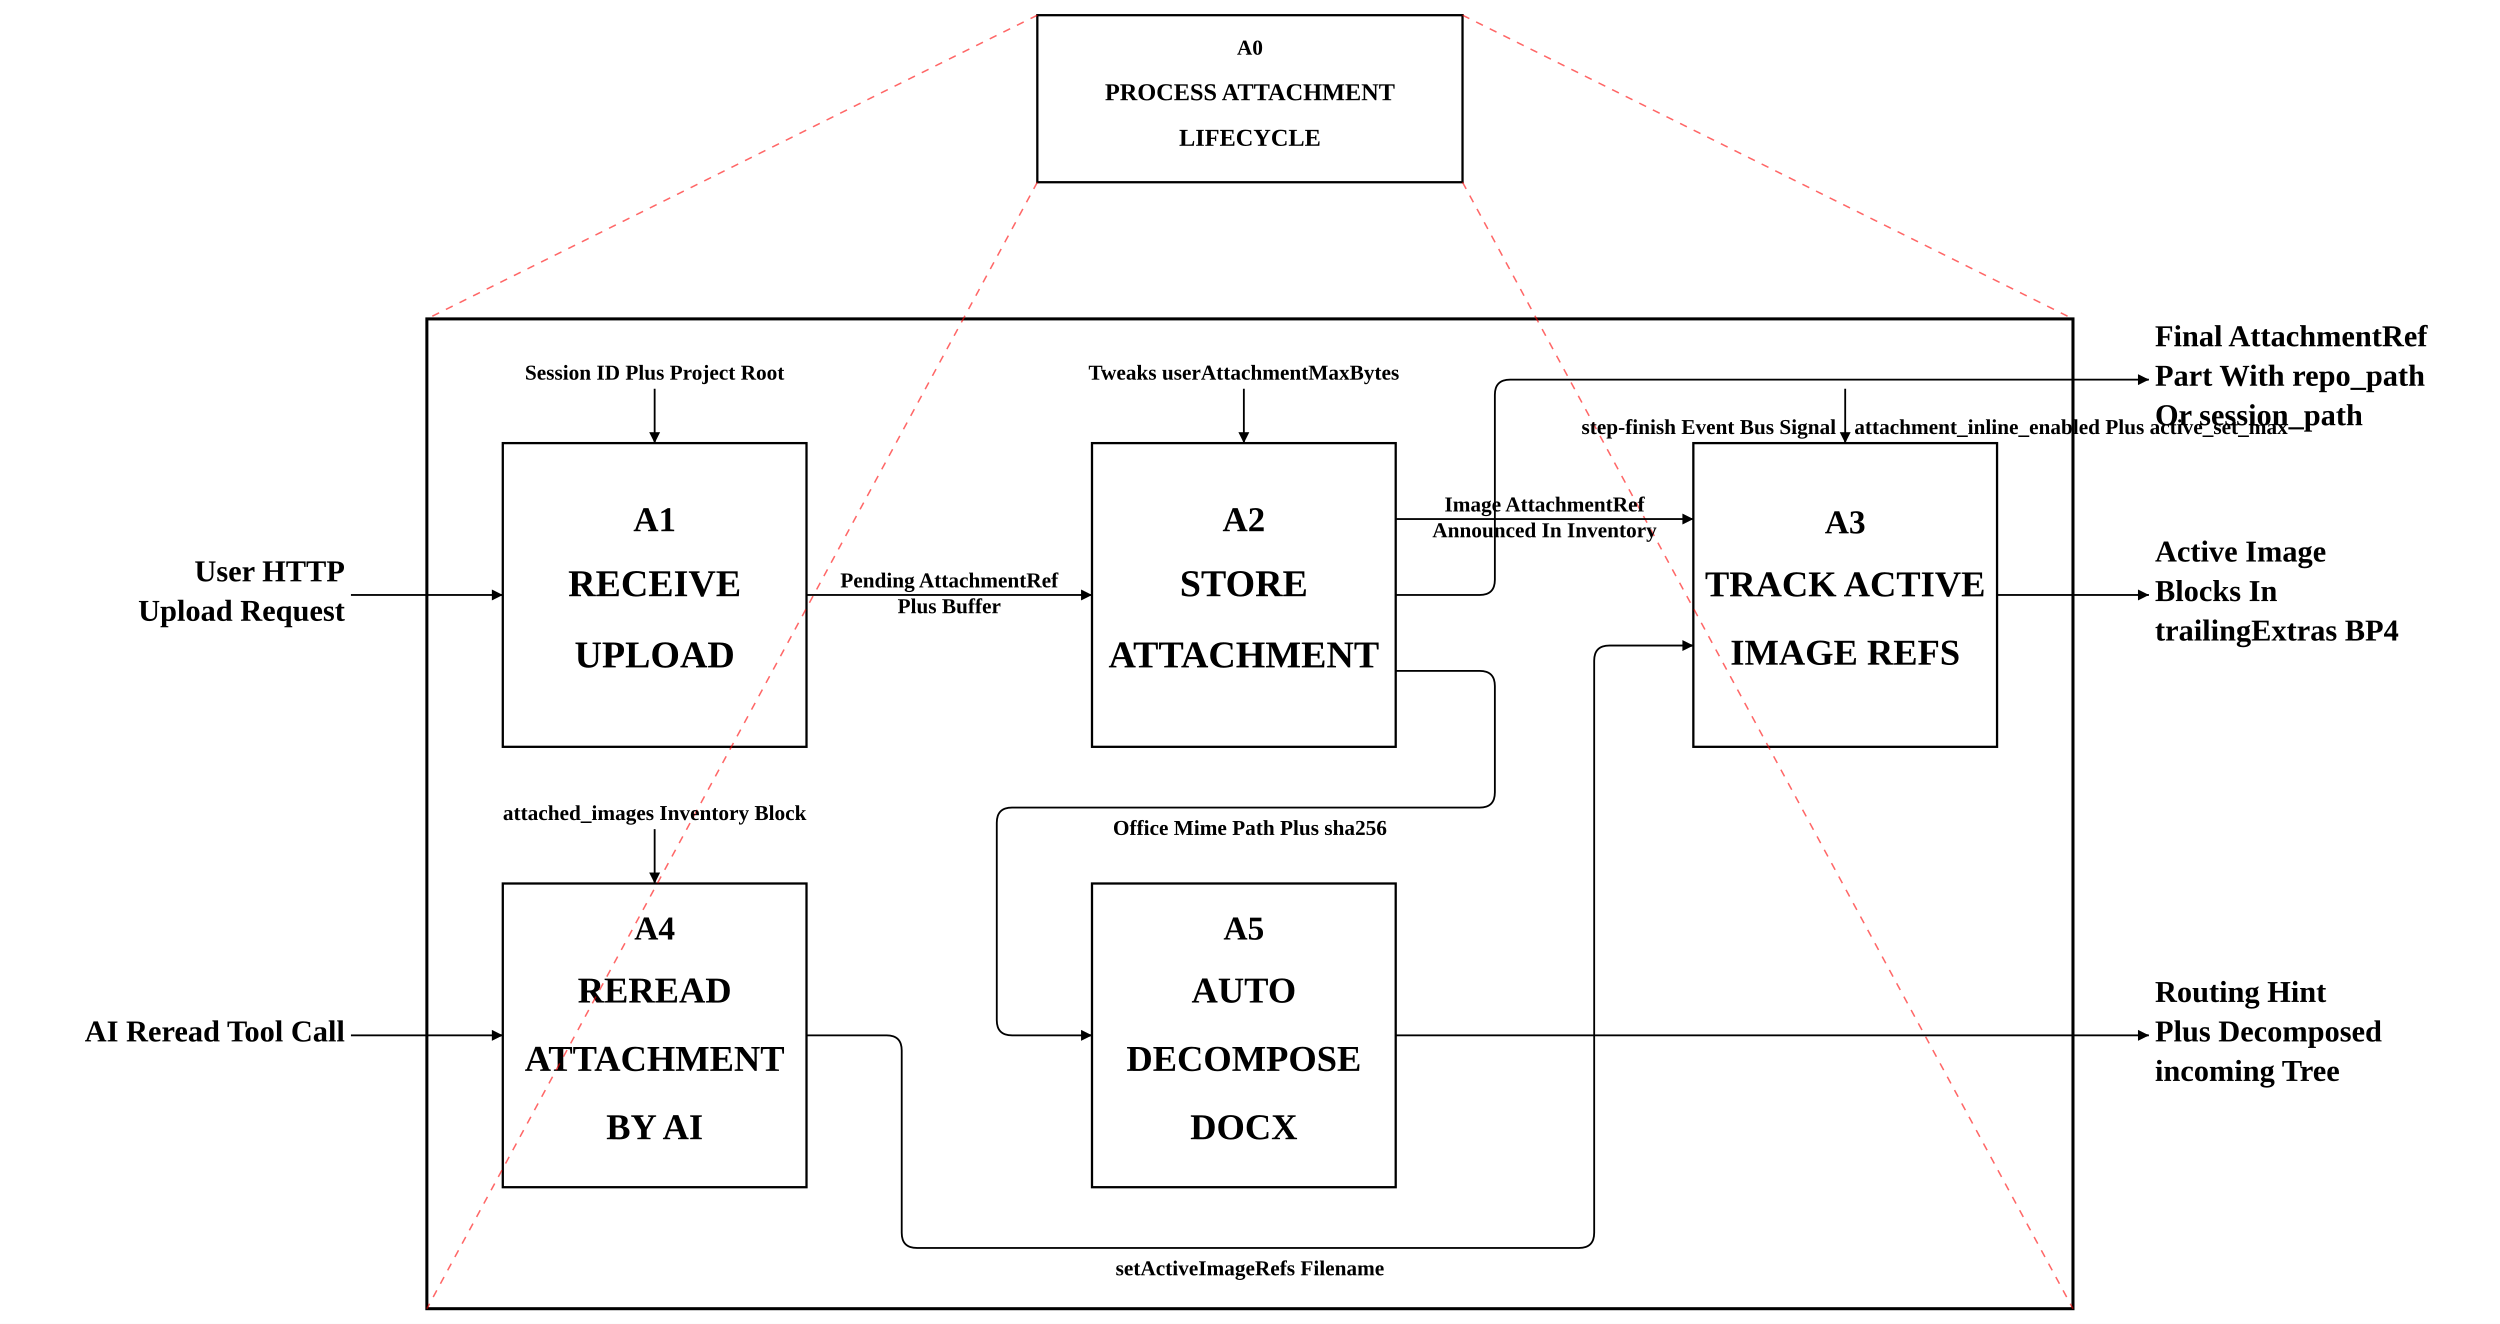
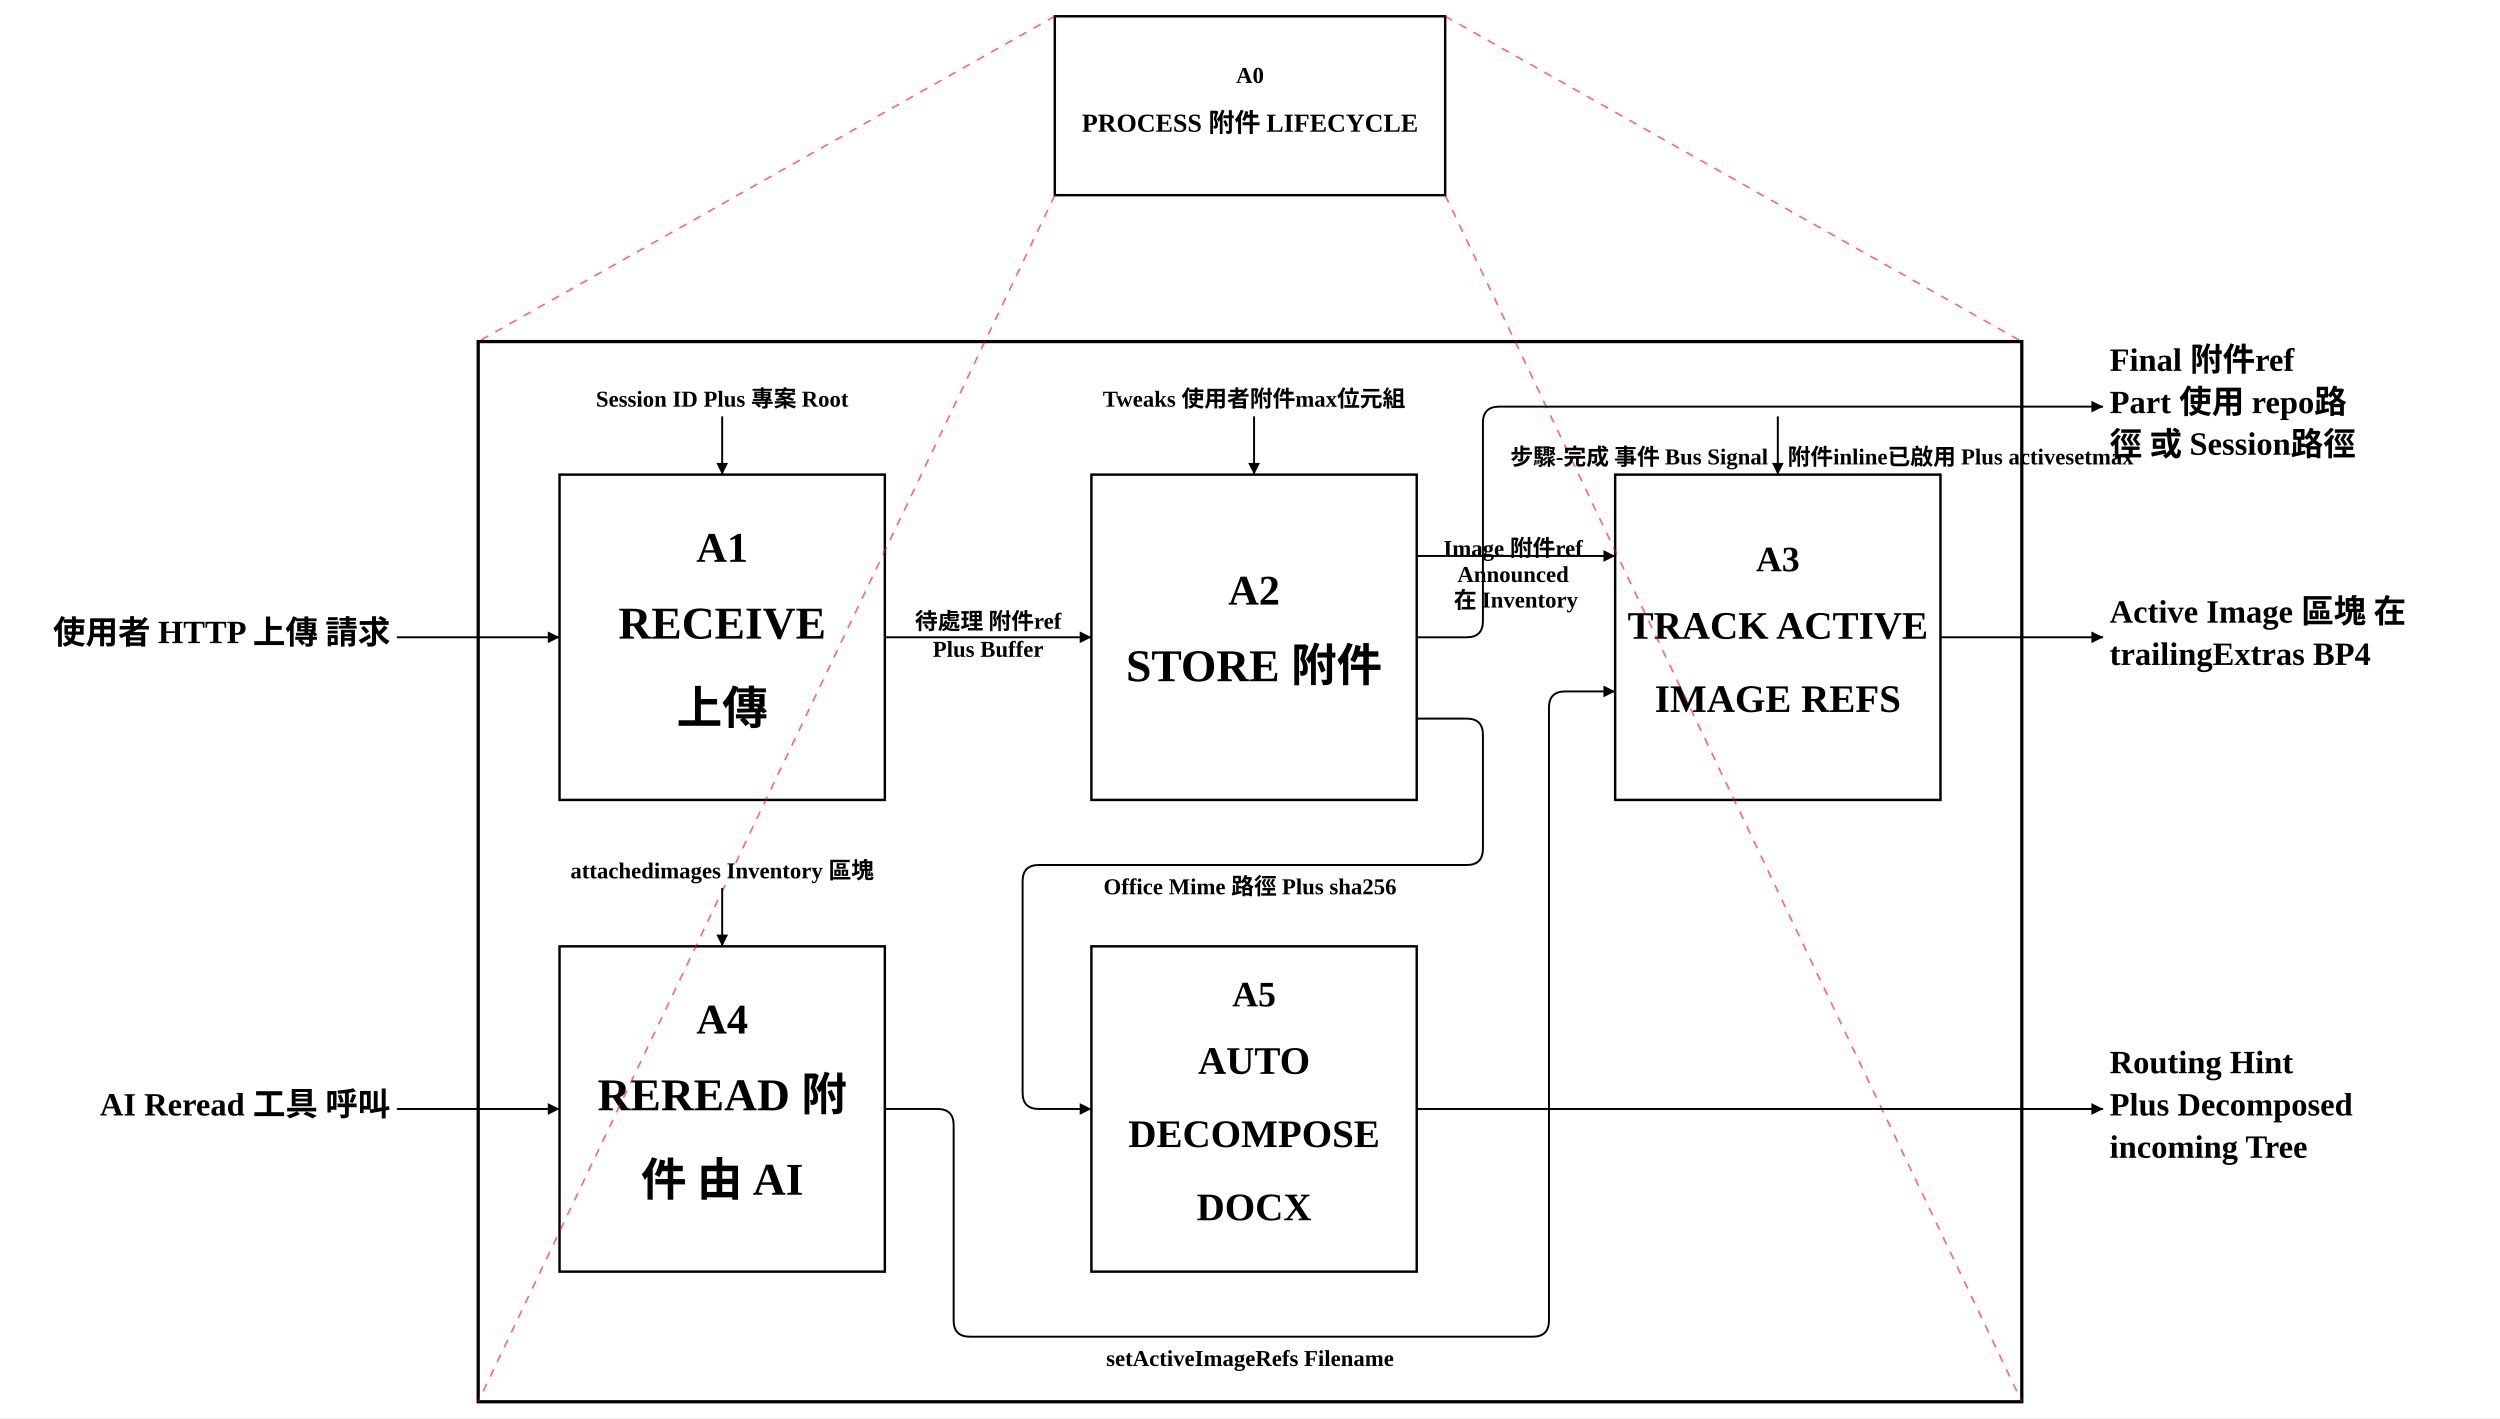
- <svg xmlns="http://www.w3.org/2000/svg" width="1646.3" height="871.8" viewBox="-201.1 -171.8 1646.3 871.8">
+ <svg xmlns="http://www.w3.org/2000/svg" width="1537.0" height="871.8" viewBox="-214.0 -171.8 1537.0 871.8">
  <defs>
    <marker id="arrow" viewBox="0 0 10 10" refX="10" refY="5" markerWidth="6" markerHeight="6" orient="auto-start-reverse">
      <path d="M 0 0 L 10 5 L 0 10 z" fill="black" />
    </marker>
    <marker id="call_arrow" viewBox="0 0 10 10" refX="10" refY="5" markerWidth="8" markerHeight="8" orient="auto-start-reverse">
      <path d="M 0 0 L 10 5 L 0 10 M 0 2 L 6 5 L 0 8" fill="none" stroke="black" stroke-width="1" />
    </marker>
  </defs>
-   <rect x="-201.1" y="-171.8" width="1646.3" height="871.8" fill="white" />
+   <rect x="-214.0" y="-171.8" width="1537.0" height="871.8" fill="white" />
  <rect x="130.0" y="120.0" width="200.0" height="200.0" stroke="black" fill="white" stroke-width="1.5" data-id="A1" />
-   <text x="230.0" y="178.0" text-anchor="middle" font-size="23" font-weight="bold" font-family="'Times New Roman', 'BiauKai', 'DFKai-SB', '標楷體', 'KaiTi', serif" data-id="A1">A1</text>
-   <text x="230.0" y="220.8" text-anchor="middle" font-size="25" font-weight="bold" font-family="'Times New Roman', 'BiauKai', 'DFKai-SB', '標楷體', 'KaiTi', serif" data-id="A1">RECEIVE</text>
-   <text x="230.0" y="267.7" text-anchor="middle" font-size="25" font-weight="bold" font-family="'Times New Roman', 'BiauKai', 'DFKai-SB', '標楷體', 'KaiTi', serif" data-id="A1">UPLOAD</text>
-   <rect x="518.0" y="120.0" width="200.0" height="200.0" stroke="black" fill="white" stroke-width="1.5" data-id="A2" />
-   <text x="618.0" y="178.0" text-anchor="middle" font-size="23" font-weight="bold" font-family="'Times New Roman', 'BiauKai', 'DFKai-SB', '標楷體', 'KaiTi', serif" data-id="A2">A2</text>
-   <text x="618.0" y="220.8" text-anchor="middle" font-size="25" font-weight="bold" font-family="'Times New Roman', 'BiauKai', 'DFKai-SB', '標楷體', 'KaiTi', serif" data-id="A2">STORE</text>
-   <text x="618.0" y="267.7" text-anchor="middle" font-size="25" font-weight="bold" font-family="'Times New Roman', 'BiauKai', 'DFKai-SB', '標楷體', 'KaiTi', serif" data-id="A2">ATTACHMENT</text>
-   <rect x="914.0" y="120.0" width="200.0" height="200.0" stroke="black" fill="white" stroke-width="1.5" data-id="A3" />
-   <text x="1014.0" y="179.4" text-anchor="middle" font-size="22" font-weight="bold" font-family="'Times New Roman', 'BiauKai', 'DFKai-SB', '標楷體', 'KaiTi', serif" data-id="A3">A3</text>
-   <text x="1014.0" y="220.9" text-anchor="middle" font-size="24" font-weight="bold" font-family="'Times New Roman', 'BiauKai', 'DFKai-SB', '標楷體', 'KaiTi', serif" data-id="A3">TRACK ACTIVE</text>
-   <text x="1014.0" y="265.9" text-anchor="middle" font-size="24" font-weight="bold" font-family="'Times New Roman', 'BiauKai', 'DFKai-SB', '標楷體', 'KaiTi', serif" data-id="A3">IMAGE REFS</text>
+   <text x="230.0" y="173.6" text-anchor="middle" font-size="26" font-weight="bold" font-family="'Times New Roman', 'BiauKai', 'DFKai-SB', '標楷體', 'KaiTi', serif" data-id="A1">A1</text>
+   <text x="230.0" y="220.8" text-anchor="middle" font-size="28" font-weight="bold" font-family="'Times New Roman', 'BiauKai', 'DFKai-SB', '標楷體', 'KaiTi', serif" data-id="A1">RECEIVE</text>
+   <text x="230.0" y="273.3" text-anchor="middle" font-size="28" font-weight="bold" font-family="'Times New Roman', 'BiauKai', 'DFKai-SB', '標楷體', 'KaiTi', serif" data-id="A1">上傳</text>
+   <rect x="457.0" y="120.0" width="200.0" height="200.0" stroke="black" fill="white" stroke-width="1.5" data-id="A2" />
+   <text x="557.0" y="199.9" text-anchor="middle" font-size="26" font-weight="bold" font-family="'Times New Roman', 'BiauKai', 'DFKai-SB', '標楷體', 'KaiTi', serif" data-id="A2">A2</text>
+   <text x="557.0" y="247.0" text-anchor="middle" font-size="28" font-weight="bold" font-family="'Times New Roman', 'BiauKai', 'DFKai-SB', '標楷體', 'KaiTi', serif" data-id="A2">STORE 附件</text>
+   <rect x="779.0" y="120.0" width="200.0" height="200.0" stroke="black" fill="white" stroke-width="1.5" data-id="A3" />
+   <text x="879.0" y="179.4" text-anchor="middle" font-size="22" font-weight="bold" font-family="'Times New Roman', 'BiauKai', 'DFKai-SB', '標楷體', 'KaiTi', serif" data-id="A3">A3</text>
+   <text x="879.0" y="220.9" text-anchor="middle" font-size="24" font-weight="bold" font-family="'Times New Roman', 'BiauKai', 'DFKai-SB', '標楷體', 'KaiTi', serif" data-id="A3">TRACK ACTIVE</text>
+   <text x="879.0" y="265.9" text-anchor="middle" font-size="24" font-weight="bold" font-family="'Times New Roman', 'BiauKai', 'DFKai-SB', '標楷體', 'KaiTi', serif" data-id="A3">IMAGE REFS</text>
  <rect x="130.0" y="410.0" width="200.0" height="200.0" stroke="black" fill="white" stroke-width="1.5" data-id="A4" />
-   <text x="230.0" y="446.9" text-anchor="middle" font-size="22" font-weight="bold" font-family="'Times New Roman', 'BiauKai', 'DFKai-SB', '標楷體', 'KaiTi', serif" data-id="A4">A4</text>
-   <text x="230.0" y="488.4" text-anchor="middle" font-size="24" font-weight="bold" font-family="'Times New Roman', 'BiauKai', 'DFKai-SB', '標楷體', 'KaiTi', serif" data-id="A4">REREAD</text>
-   <text x="230.0" y="533.4" text-anchor="middle" font-size="24" font-weight="bold" font-family="'Times New Roman', 'BiauKai', 'DFKai-SB', '標楷體', 'KaiTi', serif" data-id="A4">ATTACHMENT</text>
-   <text x="230.0" y="578.4" text-anchor="middle" font-size="24" font-weight="bold" font-family="'Times New Roman', 'BiauKai', 'DFKai-SB', '標楷體', 'KaiTi', serif" data-id="A4">BY AI</text>
-   <rect x="518.0" y="410.0" width="200.0" height="200.0" stroke="black" fill="white" stroke-width="1.5" data-id="A5" />
-   <text x="618.0" y="446.9" text-anchor="middle" font-size="22" font-weight="bold" font-family="'Times New Roman', 'BiauKai', 'DFKai-SB', '標楷體', 'KaiTi', serif" data-id="A5">A5</text>
-   <text x="618.0" y="488.4" text-anchor="middle" font-size="24" font-weight="bold" font-family="'Times New Roman', 'BiauKai', 'DFKai-SB', '標楷體', 'KaiTi', serif" data-id="A5">AUTO</text>
-   <text x="618.0" y="533.4" text-anchor="middle" font-size="24" font-weight="bold" font-family="'Times New Roman', 'BiauKai', 'DFKai-SB', '標楷體', 'KaiTi', serif" data-id="A5">DECOMPOSE</text>
-   <text x="618.0" y="578.4" text-anchor="middle" font-size="24" font-weight="bold" font-family="'Times New Roman', 'BiauKai', 'DFKai-SB', '標楷體', 'KaiTi', serif" data-id="A5">DOCX</text>
-   <rect x="80.0" y="38.2" width="1084.0" height="651.8" stroke="black" fill="none" stroke-width="2" />
-   <rect x="482.0" y="-161.8" width="280.0" height="110.0" stroke="black" fill="white" stroke-width="1.5" data-id="A0" />
-   <text x="622.0" y="-135.8" text-anchor="middle" font-size="14" font-weight="bold" font-family="'Times New Roman', 'BiauKai', 'DFKai-SB', '標楷體', 'KaiTi', serif" data-id="A0">A0</text>
-   <text x="622.0" y="-105.8" text-anchor="middle" font-size="16" font-weight="bold" font-family="'Times New Roman', 'BiauKai', 'DFKai-SB', '標楷體', 'KaiTi', serif" data-id="A0">PROCESS ATTACHMENT</text>
-   <text x="622.0" y="-75.8" text-anchor="middle" font-size="16" font-weight="bold" font-family="'Times New Roman', 'BiauKai', 'DFKai-SB', '標楷體', 'KaiTi', serif" data-id="A0">LIFECYCLE</text>
-   <line x1="482.0" y1="-161.8" x2="80.0" y2="38.2" stroke="red" stroke-dasharray="5,5" stroke-width="1.0" opacity="0.6" />
-   <line x1="762.0" y1="-161.8" x2="1164.0" y2="38.2" stroke="red" stroke-dasharray="5,5" stroke-width="1.0" opacity="0.6" />
-   <line x1="482.0" y1="-51.8" x2="80.0" y2="690.0" stroke="red" stroke-dasharray="5,5" stroke-width="1.0" opacity="0.6" />
-   <line x1="762.0" y1="-51.8" x2="1164.0" y2="690.0" stroke="red" stroke-dasharray="5,5" stroke-width="1.0" opacity="0.6" />
-   <path d="M 330.0 220.0 L 518.0 220.0" stroke="black" stroke-width="1.2" data-arrow-id="m3_ref_to_store" data-waypoints="330.0,220.0 518.0,220.0" marker-end="url(#arrow)" fill="none" />
-   <path d="M 718.0 170.0 L 914.0 170.0" stroke="black" stroke-width="1.2" data-arrow-id="m6_image_to_track" data-waypoints="718.0,170.0 914.0,170.0" marker-end="url(#arrow)" fill="none" />
-   <path d="M 330.0 510.0 L 382.7 510.0 Q 392.7 510.0 392.7 520.0 L 392.7 640.0 Q 392.7 650.0 402.7 650.0 L 838.7 650.0 Q 848.7 650.0 848.7 640.0 L 848.7 263.3 Q 848.7 253.3 858.7 253.3 L 914.0 253.3" stroke="black" stroke-width="1.2" data-arrow-id="m10_voucher_to_track" data-waypoints="330.0,510.0 392.7,510.0 392.7,650.0 848.7,650.0 848.7,253.3 914.0,253.3" marker-end="url(#arrow)" fill="none" />
-   <path d="M 718.0 270.0 L 773.3 270.0 Q 783.3 270.0 783.3 280.0 L 783.3 350.0 Q 783.3 360.0 773.3 360.0 L 465.3 360.0 Q 455.3 360.0 455.3 370.0 L 455.3 500.0 Q 455.3 510.0 465.3 510.0 L 518.0 510.0" stroke="black" stroke-width="1.2" data-arrow-id="m7_office_to_dec" data-waypoints="718.0,270.0 783.3,270.0 783.3,360.0 455.3,360.0 455.3,510.0 518.0,510.0" marker-end="url(#arrow)" fill="none" />
+   <text x="230.0" y="463.6" text-anchor="middle" font-size="26" font-weight="bold" font-family="'Times New Roman', 'BiauKai', 'DFKai-SB', '標楷體', 'KaiTi', serif" data-id="A4">A4</text>
+   <text x="230.0" y="510.8" text-anchor="middle" font-size="28" font-weight="bold" font-family="'Times New Roman', 'BiauKai', 'DFKai-SB', '標楷體', 'KaiTi', serif" data-id="A4">REREAD 附</text>
+   <text x="230.0" y="563.3" text-anchor="middle" font-size="28" font-weight="bold" font-family="'Times New Roman', 'BiauKai', 'DFKai-SB', '標楷體', 'KaiTi', serif" data-id="A4">件 由 AI</text>
+   <rect x="457.0" y="410.0" width="200.0" height="200.0" stroke="black" fill="white" stroke-width="1.5" data-id="A5" />
+   <text x="557.0" y="446.9" text-anchor="middle" font-size="22" font-weight="bold" font-family="'Times New Roman', 'BiauKai', 'DFKai-SB', '標楷體', 'KaiTi', serif" data-id="A5">A5</text>
+   <text x="557.0" y="488.4" text-anchor="middle" font-size="24" font-weight="bold" font-family="'Times New Roman', 'BiauKai', 'DFKai-SB', '標楷體', 'KaiTi', serif" data-id="A5">AUTO</text>
+   <text x="557.0" y="533.4" text-anchor="middle" font-size="24" font-weight="bold" font-family="'Times New Roman', 'BiauKai', 'DFKai-SB', '標楷體', 'KaiTi', serif" data-id="A5">DECOMPOSE</text>
+   <text x="557.0" y="578.4" text-anchor="middle" font-size="24" font-weight="bold" font-family="'Times New Roman', 'BiauKai', 'DFKai-SB', '標楷體', 'KaiTi', serif" data-id="A5">DOCX</text>
+   <rect x="80.0" y="38.2" width="949.0" height="651.8" stroke="black" fill="none" stroke-width="2" />
+   <rect x="434.5" y="-161.8" width="240.0" height="110.0" stroke="black" fill="white" stroke-width="1.5" data-id="A0" />
+   <text x="554.5" y="-120.8" text-anchor="middle" font-size="14" font-weight="bold" font-family="'Times New Roman', 'BiauKai', 'DFKai-SB', '標楷體', 'KaiTi', serif" data-id="A0">A0</text>
+   <text x="554.5" y="-90.8" text-anchor="middle" font-size="16" font-weight="bold" font-family="'Times New Roman', 'BiauKai', 'DFKai-SB', '標楷體', 'KaiTi', serif" data-id="A0">PROCESS 附件 LIFECYCLE</text>
+   <line x1="434.5" y1="-161.8" x2="80.0" y2="38.2" stroke="red" stroke-dasharray="5,5" stroke-width="1.0" opacity="0.6" />
+   <line x1="674.5" y1="-161.8" x2="1029.0" y2="38.2" stroke="red" stroke-dasharray="5,5" stroke-width="1.0" opacity="0.6" />
+   <line x1="434.5" y1="-51.8" x2="80.0" y2="690.0" stroke="red" stroke-dasharray="5,5" stroke-width="1.0" opacity="0.6" />
+   <line x1="674.5" y1="-51.8" x2="1029.0" y2="690.0" stroke="red" stroke-dasharray="5,5" stroke-width="1.0" opacity="0.6" />
+   <path d="M 330.0 220.0 L 457.0 220.0" stroke="black" stroke-width="1.2" data-arrow-id="m3_ref_to_store" data-waypoints="330.0,220.0 457.0,220.0" marker-end="url(#arrow)" fill="none" />
+   <path d="M 657.0 170.0 L 779.0 170.0" stroke="black" stroke-width="1.2" data-arrow-id="m6_image_to_track" data-waypoints="657.0,170.0 779.0,170.0" marker-end="url(#arrow)" fill="none" />
+   <path d="M 330.0 510.0 L 362.3 510.0 Q 372.3 510.0 372.3 520.0 L 372.3 640.0 Q 372.3 650.0 382.3 650.0 L 728.3 650.0 Q 738.3 650.0 738.3 640.0 L 738.3 263.3 Q 738.3 253.3 748.3 253.3 L 779.0 253.3" stroke="black" stroke-width="1.2" data-arrow-id="m10_voucher_to_track" data-waypoints="330.0,510.0 372.3,510.0 372.3,650.0 738.3,650.0 738.3,253.3 779.0,253.3" marker-end="url(#arrow)" fill="none" />
+   <path d="M 657.0 270.0 L 687.7 270.0 Q 697.7 270.0 697.7 280.0 L 697.7 350.0 Q 697.7 360.0 687.7 360.0 L 424.7 360.0 Q 414.7 360.0 414.7 370.0 L 414.7 500.0 Q 414.7 510.0 424.7 510.0 L 457.0 510.0" stroke="black" stroke-width="1.2" data-arrow-id="m7_office_to_dec" data-waypoints="657.0,270.0 697.7,270.0 697.7,360.0 414.7,360.0 414.7,510.0 457.0,510.0" marker-end="url(#arrow)" fill="none" />
  <path d="M 30.0 220.0 L 130.0 220.0" stroke="black" stroke-width="1.2" data-arrow-id="m1_request" data-waypoints="30.0,220.0 130.0,220.0" marker-end="url(#arrow)" fill="none" />
  <path d="M 230.0 84.2 L 230.0 120.0" stroke="black" stroke-width="1.2" data-arrow-id="m2_session_ctx" data-waypoints="230.0,84.2 230.0,120.0" marker-end="url(#arrow)" fill="none" />
-   <path d="M 618.0 84.2 L 618.0 120.0" stroke="black" stroke-width="1.2" data-arrow-id="m4_tweaks" data-waypoints="618.0,84.2 618.0,120.0" marker-end="url(#arrow)" fill="none" />
-   <path d="M 718.0 220.0 L 773.3 220.0 Q 783.3 220.0 783.3 210.0 L 783.3 88.2 Q 783.3 78.2 793.3 78.2 L 1214.0 78.2" stroke="black" stroke-width="1.2" data-arrow-id="m5_paths_out" data-waypoints="718.0,220.0 783.3,220.0 783.3,78.2 1214.0,78.2" marker-end="url(#arrow)" fill="none" />
+   <path d="M 557.0 84.2 L 557.0 120.0" stroke="black" stroke-width="1.2" data-arrow-id="m4_tweaks" data-waypoints="557.0,84.2 557.0,120.0" marker-end="url(#arrow)" fill="none" />
+   <path d="M 657.0 220.0 L 687.7 220.0 Q 697.7 220.0 697.7 210.0 L 697.7 88.2 Q 697.7 78.2 707.7 78.2 L 1079.0 78.2" stroke="black" stroke-width="1.2" data-arrow-id="m5_paths_out" data-waypoints="657.0,220.0 697.7,220.0 697.7,78.2 1079.0,78.2" marker-end="url(#arrow)" fill="none" />
  <path d="M 230.0 374.2 L 230.0 410.0" stroke="black" stroke-width="1.2" data-arrow-id="m8_inventory_to_ai" data-waypoints="230.0,374.2 230.0,410.0" marker-end="url(#arrow)" fill="none" />
  <path d="M 30.0 510.0 L 130.0 510.0" stroke="black" stroke-width="1.2" data-arrow-id="m9_ai_voucher" data-waypoints="30.0,510.0 130.0,510.0" marker-end="url(#arrow)" fill="none" />
-   <path d="M 1114.0 220.0 L 1214.0 220.0" stroke="black" stroke-width="1.2" data-arrow-id="m11_active_to_preface" data-waypoints="1114.0,220.0 1214.0,220.0" marker-end="url(#arrow)" fill="none" />
-   <path d="M 718.0 510.0 L 1214.0 510.0" stroke="black" stroke-width="1.2" data-arrow-id="m12_dec_to_ai" data-waypoints="718.0,510.0 1214.0,510.0" marker-end="url(#arrow)" fill="none" />
-   <path d="M 1014.0 84.2 L 1014.0 120.0" stroke="black" stroke-width="1.2" data-arrow-id="_merged_A3_control" data-waypoints="1014.0,84.2 1014.0,120.0" marker-end="url(#arrow)" fill="none" />
-   <text x="230.0" y="78.2" font-size="14" text-anchor="middle" font-weight="bold" fill="black" font-family="'Times New Roman', 'BiauKai', 'DFKai-SB', '標楷體', 'KaiTi', serif" data-arrow-id="m2_session_ctx">Session ID Plus Project Root</text>
-   <text x="618.0" y="78.2" font-size="14" text-anchor="middle" font-weight="bold" fill="black" font-family="'Times New Roman', 'BiauKai', 'DFKai-SB', '標楷體', 'KaiTi', serif" data-arrow-id="m4_tweaks">Tweaks userAttachmentMaxBytes</text>
-   <text x="230.0" y="368.2" font-size="14" text-anchor="middle" font-weight="bold" fill="black" font-family="'Times New Roman', 'BiauKai', 'DFKai-SB', '標楷體', 'KaiTi', serif" data-arrow-id="m8_inventory_to_ai">attached_images Inventory Block</text>
-   <text x="1008.0" y="114.0" font-size="14" text-anchor="end" font-weight="bold" fill="black" font-family="'Times New Roman', 'BiauKai', 'DFKai-SB', '標楷體', 'KaiTi', serif" data-arrow-id="m13_drain_signal">step-finish Event Bus Signal</text>
-   <text x="1020.0" y="114.0" font-size="14" text-anchor="start" font-weight="bold" fill="black" font-family="'Times New Roman', 'BiauKai', 'DFKai-SB', '標楷體', 'KaiTi', serif" data-arrow-id="m13_drain_signal">attachment_inline_enabled Plus active_set_max</text>
-   <text x="424.0" y="215.0" font-size="14" font-weight="bold" fill="black" text-anchor="middle" font-family="'Times New Roman', 'BiauKai', 'DFKai-SB', '標楷體', 'KaiTi', serif" data-arrow-id="m3_ref_to_store">Pending AttachmentRef</text>
-   <text x="424.0" y="232.0" font-size="14" font-weight="bold" fill="black" text-anchor="middle" font-family="'Times New Roman', 'BiauKai', 'DFKai-SB', '標楷體', 'KaiTi', serif" data-arrow-id="m3_ref_to_store">Plus Buffer</text>
-   <text x="816.0" y="165.0" font-size="14" font-weight="bold" fill="black" text-anchor="middle" font-family="'Times New Roman', 'BiauKai', 'DFKai-SB', '標楷體', 'KaiTi', serif" data-arrow-id="m6_image_to_track">Image AttachmentRef</text>
-   <text x="816.0" y="182.0" font-size="14" font-weight="bold" fill="black" text-anchor="middle" font-family="'Times New Roman', 'BiauKai', 'DFKai-SB', '標楷體', 'KaiTi', serif" data-arrow-id="m6_image_to_track">Announced In Inventory</text>
-   <text x="622.0" y="668.0" font-size="14" font-weight="bold" fill="black" text-anchor="middle" font-family="'Times New Roman', 'BiauKai', 'DFKai-SB', '標楷體', 'KaiTi', serif" data-arrow-id="m10_voucher_to_track">setActiveImageRefs Filename</text>
-   <text x="622.0" y="378.0" font-size="14" font-weight="bold" fill="black" text-anchor="middle" font-family="'Times New Roman', 'BiauKai', 'DFKai-SB', '標楷體', 'KaiTi', serif" data-arrow-id="m7_office_to_dec">Office Mime Path Plus sha256</text>
-   <text x="26.0" y="211.0" font-size="20" text-anchor="end" font-weight="bold" fill="black" font-family="'Times New Roman', 'BiauKai', 'DFKai-SB', '標楷體', 'KaiTi', serif" data-arrow-id="m1_request">User HTTP</text>
-   <text x="26.0" y="237.0" font-size="20" text-anchor="end" font-weight="bold" fill="black" font-family="'Times New Roman', 'BiauKai', 'DFKai-SB', '標楷體', 'KaiTi', serif" data-arrow-id="m1_request">Upload Request</text>
-   <text x="1218.0" y="56.2" font-size="20" text-anchor="start" font-weight="bold" fill="black" font-family="'Times New Roman', 'BiauKai', 'DFKai-SB', '標楷體', 'KaiTi', serif" data-arrow-id="m5_paths_out">Final AttachmentRef</text>
-   <text x="1218.0" y="82.2" font-size="20" text-anchor="start" font-weight="bold" fill="black" font-family="'Times New Roman', 'BiauKai', 'DFKai-SB', '標楷體', 'KaiTi', serif" data-arrow-id="m5_paths_out">Part With repo_path</text>
-   <text x="1218.0" y="108.2" font-size="20" text-anchor="start" font-weight="bold" fill="black" font-family="'Times New Roman', 'BiauKai', 'DFKai-SB', '標楷體', 'KaiTi', serif" data-arrow-id="m5_paths_out">Or session_path</text>
-   <text x="26.0" y="514.0" font-size="20" text-anchor="end" font-weight="bold" fill="black" font-family="'Times New Roman', 'BiauKai', 'DFKai-SB', '標楷體', 'KaiTi', serif" data-arrow-id="m9_ai_voucher">AI Reread Tool Call</text>
-   <text x="1218.0" y="198.0" font-size="20" text-anchor="start" font-weight="bold" fill="black" font-family="'Times New Roman', 'BiauKai', 'DFKai-SB', '標楷體', 'KaiTi', serif" data-arrow-id="m11_active_to_preface">Active Image</text>
-   <text x="1218.0" y="224.0" font-size="20" text-anchor="start" font-weight="bold" fill="black" font-family="'Times New Roman', 'BiauKai', 'DFKai-SB', '標楷體', 'KaiTi', serif" data-arrow-id="m11_active_to_preface">Blocks In</text>
-   <text x="1218.0" y="250.0" font-size="20" text-anchor="start" font-weight="bold" fill="black" font-family="'Times New Roman', 'BiauKai', 'DFKai-SB', '標楷體', 'KaiTi', serif" data-arrow-id="m11_active_to_preface">trailingExtras BP4</text>
-   <text x="1218.0" y="488.0" font-size="20" text-anchor="start" font-weight="bold" fill="black" font-family="'Times New Roman', 'BiauKai', 'DFKai-SB', '標楷體', 'KaiTi', serif" data-arrow-id="m12_dec_to_ai">Routing Hint</text>
-   <text x="1218.0" y="514.0" font-size="20" text-anchor="start" font-weight="bold" fill="black" font-family="'Times New Roman', 'BiauKai', 'DFKai-SB', '標楷體', 'KaiTi', serif" data-arrow-id="m12_dec_to_ai">Plus Decomposed</text>
-   <text x="1218.0" y="540.0" font-size="20" text-anchor="start" font-weight="bold" fill="black" font-family="'Times New Roman', 'BiauKai', 'DFKai-SB', '標楷體', 'KaiTi', serif" data-arrow-id="m12_dec_to_ai">incoming Tree</text>
+   <path d="M 979.0 220.0 L 1079.0 220.0" stroke="black" stroke-width="1.2" data-arrow-id="m11_active_to_preface" data-waypoints="979.0,220.0 1079.0,220.0" marker-end="url(#arrow)" fill="none" />
+   <path d="M 657.0 510.0 L 1079.0 510.0" stroke="black" stroke-width="1.2" data-arrow-id="m12_dec_to_ai" data-waypoints="657.0,510.0 1079.0,510.0" marker-end="url(#arrow)" fill="none" />
+   <path d="M 879.0 84.2 L 879.0 120.0" stroke="black" stroke-width="1.2" data-arrow-id="_merged_A3_control" data-waypoints="879.0,84.2 879.0,120.0" marker-end="url(#arrow)" fill="none" />
+   <text x="230.0" y="78.2" font-size="14" text-anchor="middle" font-weight="bold" fill="black" font-family="'Times New Roman', 'BiauKai', 'DFKai-SB', '標楷體', 'KaiTi', serif" data-arrow-id="m2_session_ctx">Session ID Plus 專案 Root</text>
+   <text x="557.0" y="78.2" font-size="14" text-anchor="middle" font-weight="bold" fill="black" font-family="'Times New Roman', 'BiauKai', 'DFKai-SB', '標楷體', 'KaiTi', serif" data-arrow-id="m4_tweaks">Tweaks 使用者附件max位元組</text>
+   <text x="230.0" y="368.2" font-size="14" text-anchor="middle" font-weight="bold" fill="black" font-family="'Times New Roman', 'BiauKai', 'DFKai-SB', '標楷體', 'KaiTi', serif" data-arrow-id="m8_inventory_to_ai">attachedimages Inventory 區塊</text>
+   <text x="873.0" y="114.0" font-size="14" text-anchor="end" font-weight="bold" fill="black" font-family="'Times New Roman', 'BiauKai', 'DFKai-SB', '標楷體', 'KaiTi', serif" data-arrow-id="m13_drain_signal">步驟-完成 事件 Bus Signal</text>
+   <text x="885.0" y="114.0" font-size="14" text-anchor="start" font-weight="bold" fill="black" font-family="'Times New Roman', 'BiauKai', 'DFKai-SB', '標楷體', 'KaiTi', serif" data-arrow-id="m13_drain_signal">附件inline已啟用 Plus activesetmax</text>
+   <text x="393.5" y="215.0" font-size="14" font-weight="bold" fill="black" text-anchor="middle" font-family="'Times New Roman', 'BiauKai', 'DFKai-SB', '標楷體', 'KaiTi', serif" data-arrow-id="m3_ref_to_store">待處理 附件ref</text>
+   <text x="393.5" y="232.0" font-size="14" font-weight="bold" fill="black" text-anchor="middle" font-family="'Times New Roman', 'BiauKai', 'DFKai-SB', '標楷體', 'KaiTi', serif" data-arrow-id="m3_ref_to_store">Plus Buffer</text>
+   <text x="718.0" y="170.0" font-size="14" font-weight="bold" fill="black" text-anchor="middle" font-family="'Times New Roman', 'BiauKai', 'DFKai-SB', '標楷體', 'KaiTi', serif" data-arrow-id="m6_image_to_track">
+     <tspan x="718.0" dy="0">Image 附件ref</tspan>
+     <tspan x="718.0" dy="16.0">Announced</tspan>
+     <tspan x="718.0" dy="16.0">在 Inventory</tspan>
+   </text>
+   <text x="554.5" y="668.0" font-size="14" font-weight="bold" fill="black" text-anchor="middle" font-family="'Times New Roman', 'BiauKai', 'DFKai-SB', '標楷體', 'KaiTi', serif" data-arrow-id="m10_voucher_to_track">setActiveImageRefs Filename</text>
+   <text x="554.5" y="378.0" font-size="14" font-weight="bold" fill="black" text-anchor="middle" font-family="'Times New Roman', 'BiauKai', 'DFKai-SB', '標楷體', 'KaiTi', serif" data-arrow-id="m7_office_to_dec">Office Mime 路徑 Plus sha256</text>
+   <text x="26.0" y="224.0" font-size="20" text-anchor="end" font-weight="bold" fill="black" font-family="'Times New Roman', 'BiauKai', 'DFKai-SB', '標楷體', 'KaiTi', serif" data-arrow-id="m1_request">使用者 HTTP 上傳 請求</text>
+   <text x="1083.0" y="56.2" font-size="20" text-anchor="start" font-weight="bold" fill="black" font-family="'Times New Roman', 'BiauKai', 'DFKai-SB', '標楷體', 'KaiTi', serif" data-arrow-id="m5_paths_out">Final 附件ref</text>
+   <text x="1083.0" y="82.2" font-size="20" text-anchor="start" font-weight="bold" fill="black" font-family="'Times New Roman', 'BiauKai', 'DFKai-SB', '標楷體', 'KaiTi', serif" data-arrow-id="m5_paths_out">Part 使用 repo路</text>
+   <text x="1083.0" y="108.2" font-size="20" text-anchor="start" font-weight="bold" fill="black" font-family="'Times New Roman', 'BiauKai', 'DFKai-SB', '標楷體', 'KaiTi', serif" data-arrow-id="m5_paths_out">徑 或 Session路徑</text>
+   <text x="26.0" y="514.0" font-size="20" text-anchor="end" font-weight="bold" fill="black" font-family="'Times New Roman', 'BiauKai', 'DFKai-SB', '標楷體', 'KaiTi', serif" data-arrow-id="m9_ai_voucher">AI Reread 工具 呼叫</text>
+   <text x="1083.0" y="211.0" font-size="20" text-anchor="start" font-weight="bold" fill="black" font-family="'Times New Roman', 'BiauKai', 'DFKai-SB', '標楷體', 'KaiTi', serif" data-arrow-id="m11_active_to_preface">Active Image 區塊 在</text>
+   <text x="1083.0" y="237.0" font-size="20" text-anchor="start" font-weight="bold" fill="black" font-family="'Times New Roman', 'BiauKai', 'DFKai-SB', '標楷體', 'KaiTi', serif" data-arrow-id="m11_active_to_preface">trailingExtras BP4</text>
+   <text x="1083.0" y="488.0" font-size="20" text-anchor="start" font-weight="bold" fill="black" font-family="'Times New Roman', 'BiauKai', 'DFKai-SB', '標楷體', 'KaiTi', serif" data-arrow-id="m12_dec_to_ai">Routing Hint</text>
+   <text x="1083.0" y="514.0" font-size="20" text-anchor="start" font-weight="bold" fill="black" font-family="'Times New Roman', 'BiauKai', 'DFKai-SB', '標楷體', 'KaiTi', serif" data-arrow-id="m12_dec_to_ai">Plus Decomposed</text>
+   <text x="1083.0" y="540.0" font-size="20" text-anchor="start" font-weight="bold" fill="black" font-family="'Times New Roman', 'BiauKai', 'DFKai-SB', '標楷體', 'KaiTi', serif" data-arrow-id="m12_dec_to_ai">incoming Tree</text>
</svg>
